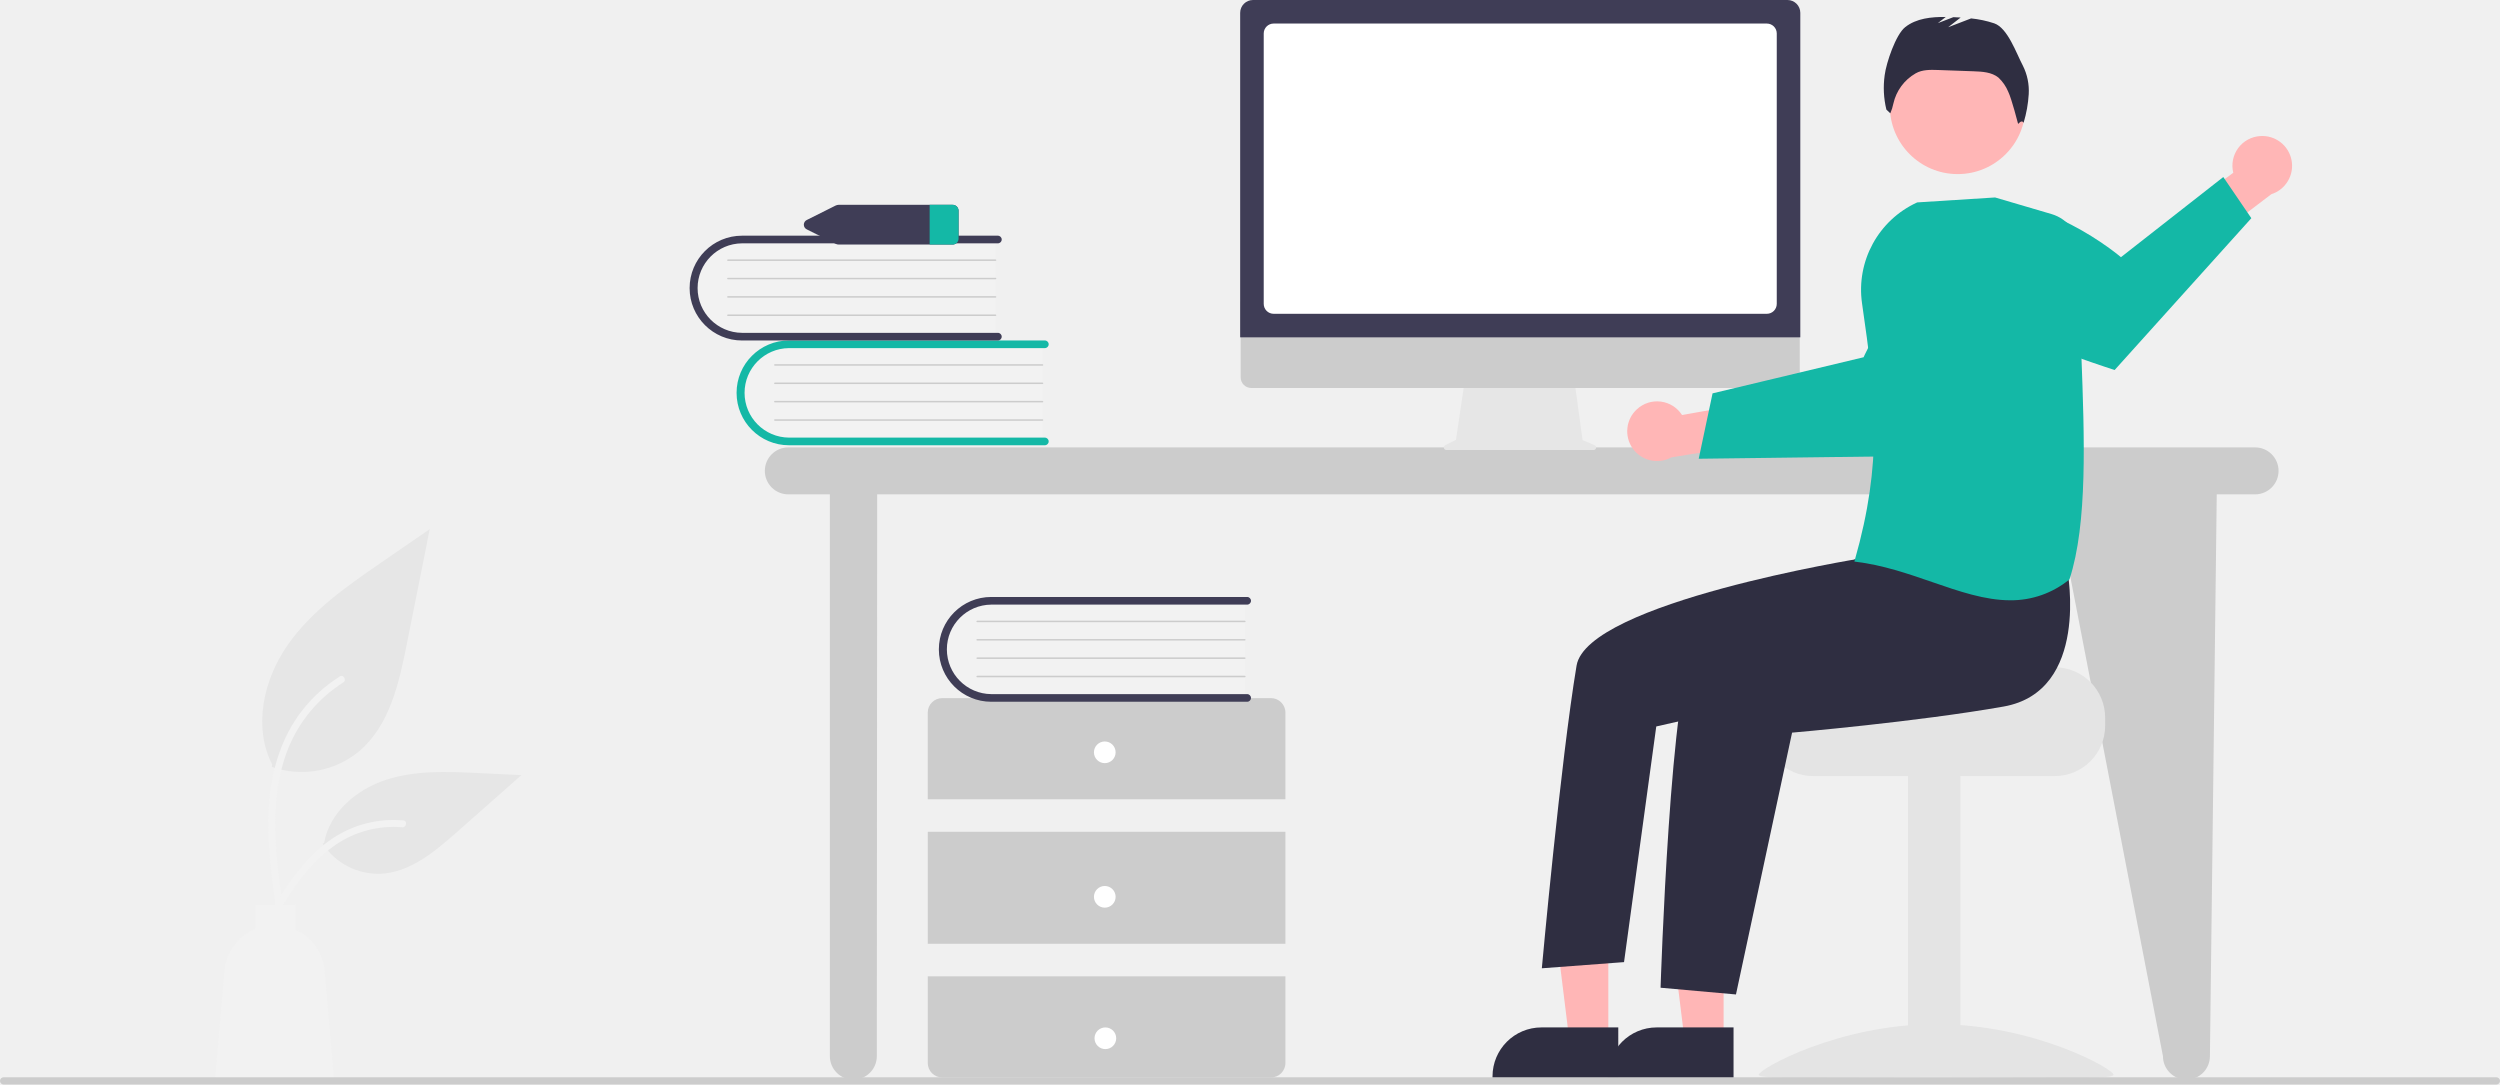
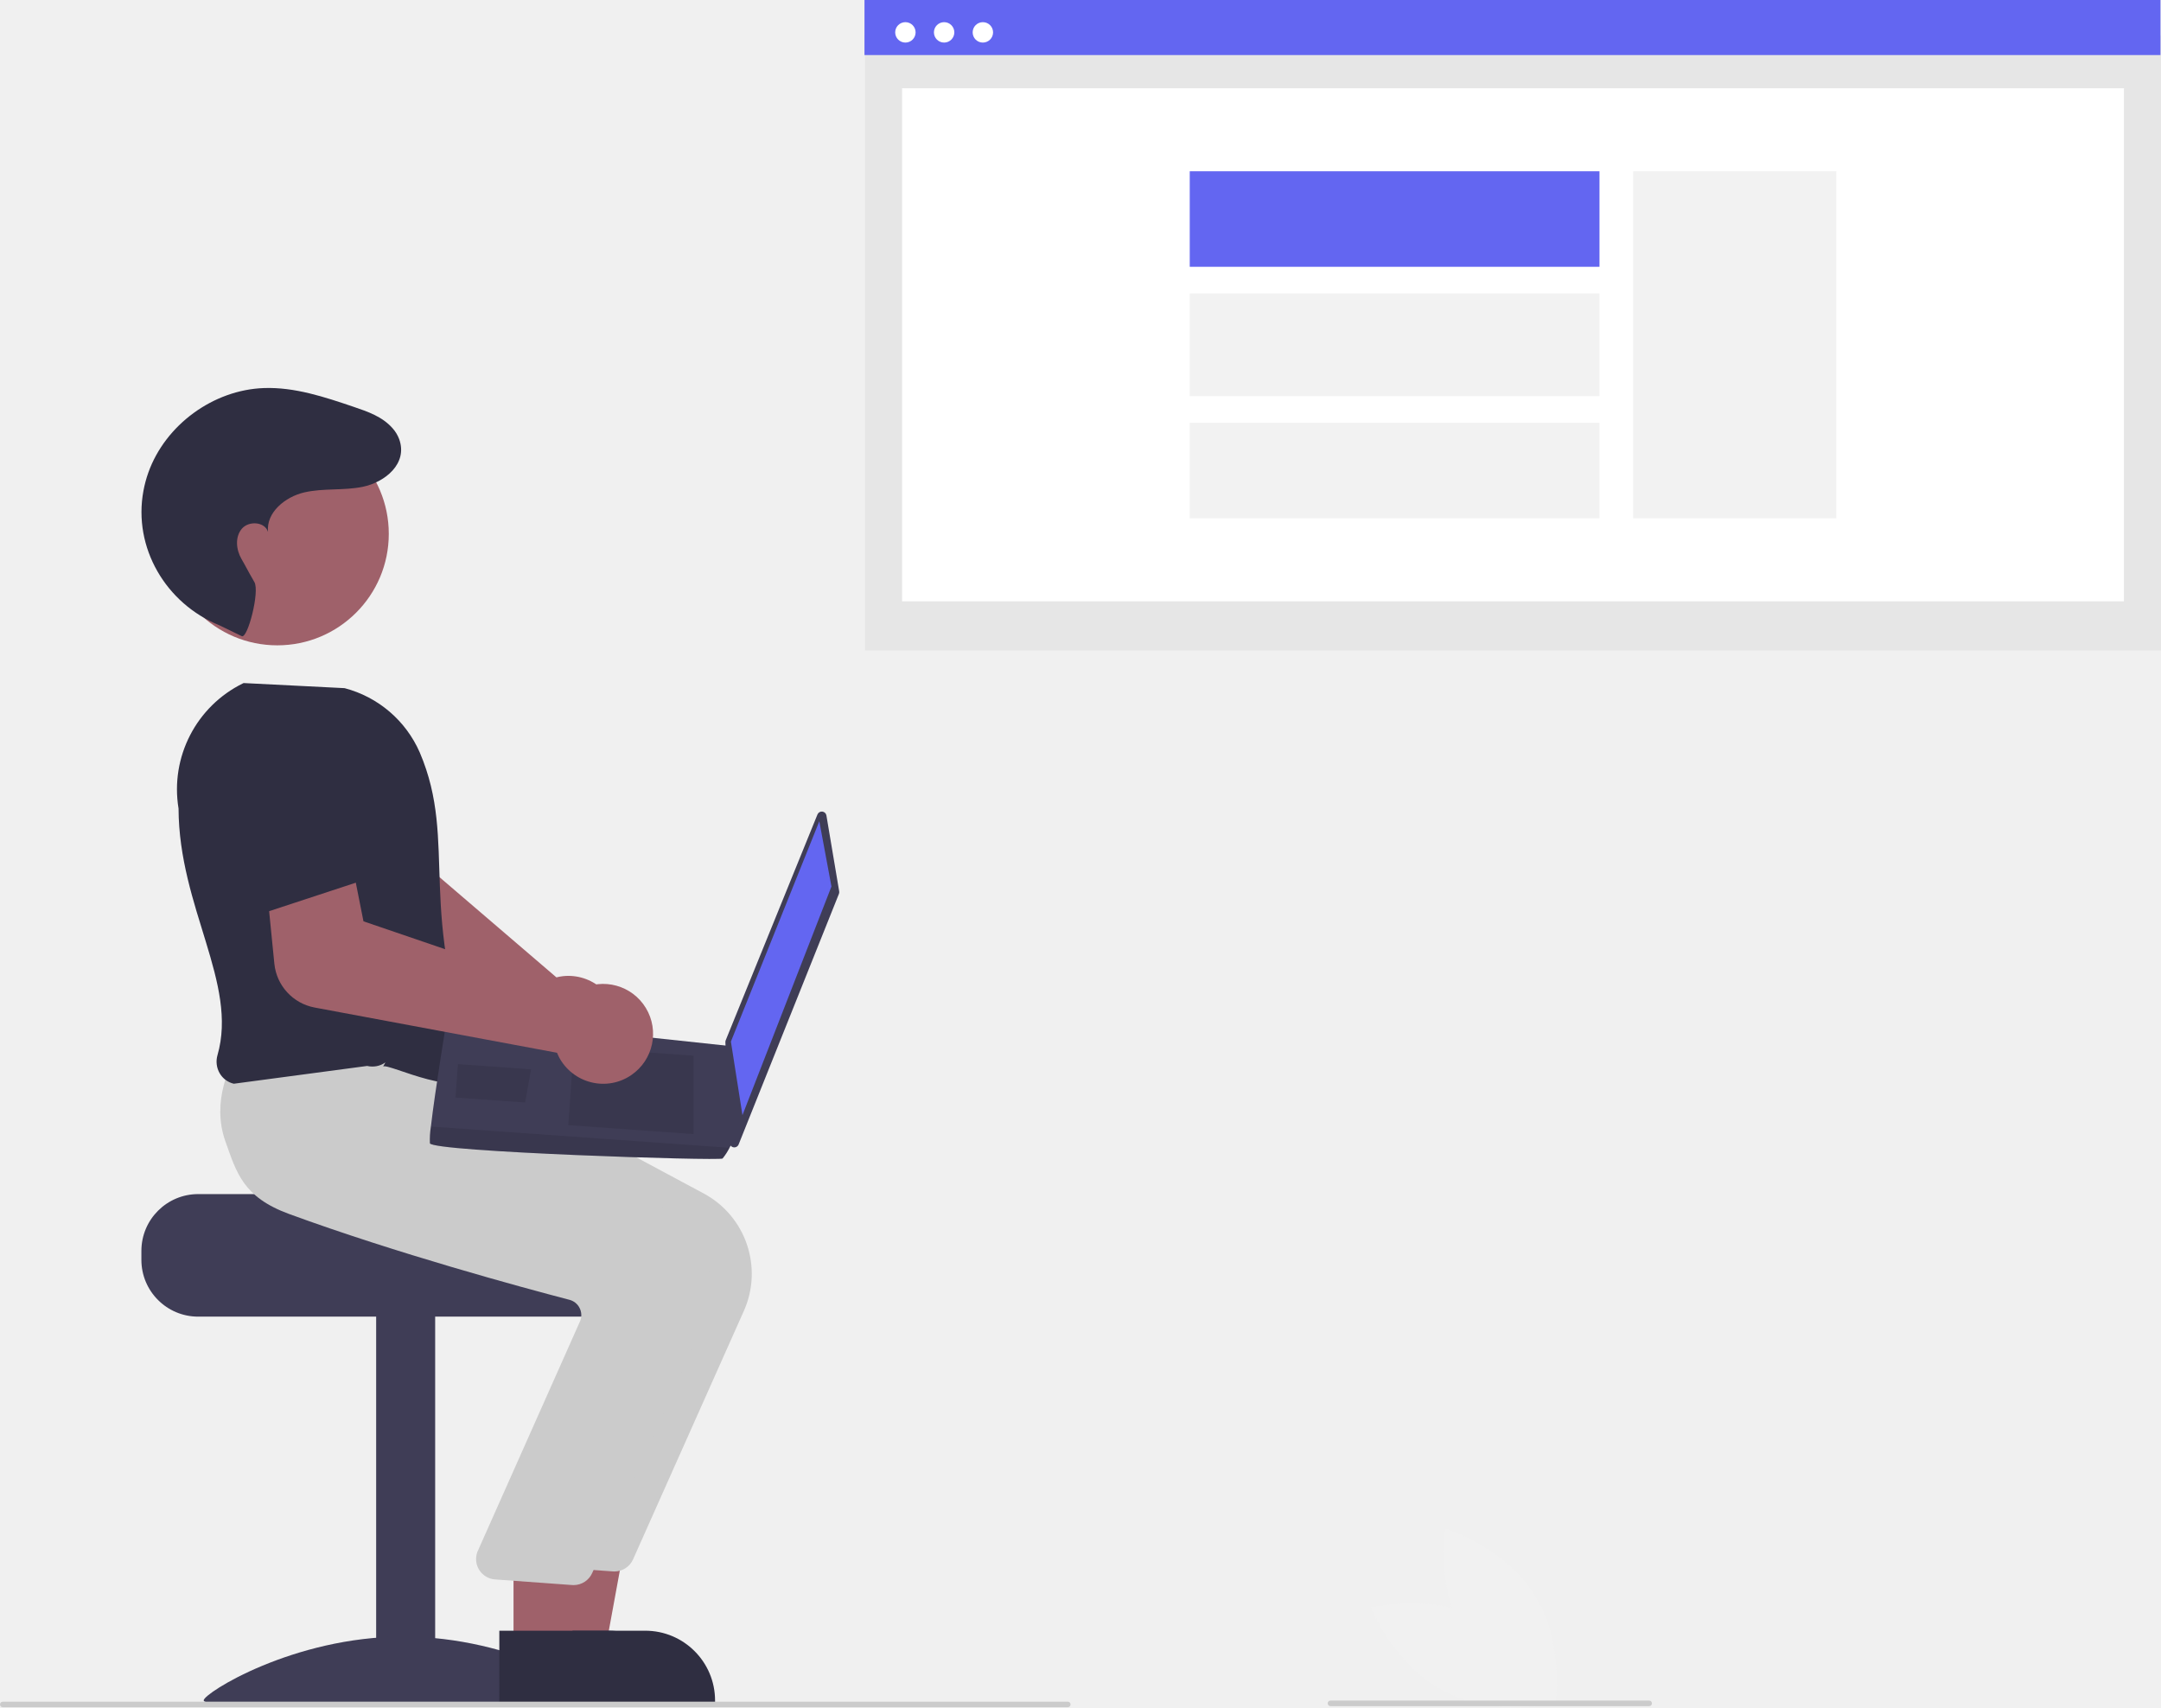
- <svg xmlns="http://www.w3.org/2000/svg" id="b19d21a7-7bc0-44bd-ab2a-ad7473c6bec7" data-name="Layer 1" width="979.327" height="424.837" viewBox="0 0 979.327 424.837">
-   <path d="M993.718,412.839H419.142a9.199,9.199,0,0,0,0,18.398H435.417V651.303a9.199,9.199,0,0,0,18.398,0l.14-220.065h461.156l42.52,220.065a9.199,9.199,0,1,0,18.398,0l2.676-220.065h15.014a9.199,9.199,0,0,0,0-18.398Z" transform="translate(-110.3366 -237.5817)" fill="#ccc" />
-   <path d="M518.737,371.85v38.955H421.141a19.489,19.489,0,1,1-1.355-38.955q.677-.024,1.355,0Z" transform="translate(-110.3366 -237.5817)" fill="#f2f2f2" />
-   <path d="M521.134,410.506a1.499,1.499,0,0,1-1.498,1.498H419.403a20.526,20.526,0,0,1,0-41.052H519.636a1.498,1.498,0,1,1,0,2.997H419.403a17.53,17.53,0,0,0,0,35.059H519.636A1.499,1.499,0,0,1,521.134,410.506Z" transform="translate(-110.3366 -237.5817)" fill="#14b8a6" />
-   <path d="M518.737,380.84H413.859a.3.3,0,0,1-.006-.599H518.737a.3.3,0,0,1,0,.599Z" transform="translate(-110.3366 -237.5817)" fill="#ccc" />
-   <path d="M518.737,388.032H413.859a.3.3,0,0,1-.006-.599H518.737a.3.3,0,0,1,0,.599Z" transform="translate(-110.3366 -237.5817)" fill="#ccc" />
-   <path d="M518.737,395.223H413.859a.3.3,0,0,1-.006-.599H518.737a.3.3,0,0,1,0,.599Z" transform="translate(-110.3366 -237.5817)" fill="#ccc" />
-   <path d="M518.737,402.415H413.859a.3.3,0,0,1-.006-.599H518.737a.3.3,0,0,1,0,.599Z" transform="translate(-110.3366 -237.5817)" fill="#ccc" />
-   <path d="M500.339,330.809v38.955H402.743a19.489,19.489,0,0,1-1.355-38.955q.677-.024,1.355,0Z" transform="translate(-110.3366 -237.5817)" fill="#f2f2f2" />
-   <path d="M502.737,369.464a1.499,1.499,0,0,1-1.498,1.498H401.005a20.526,20.526,0,0,1,0-41.052H501.239a1.498,1.498,0,1,1,0,2.997H401.005a17.53,17.53,0,0,0,0,35.059H501.239A1.499,1.499,0,0,1,502.737,369.464Z" transform="translate(-110.3366 -237.5817)" fill="#3f3d56" />
-   <path d="M500.339,339.799H395.461a.3.3,0,0,1-.006-.599H500.339a.3.3,0,0,1,0,.599Z" transform="translate(-110.3366 -237.5817)" fill="#ccc" />
-   <path d="M500.339,346.991H395.461a.3.3,0,0,1-.006-.599H500.339a.3.3,0,0,1,0,.599Z" transform="translate(-110.3366 -237.5817)" fill="#ccc" />
-   <path d="M500.339,354.182H395.461a.3.3,0,0,1-.006-.599H500.339a.3.3,0,0,1,0,.599Z" transform="translate(-110.3366 -237.5817)" fill="#ccc" />
-   <path d="M500.339,361.374H395.461a.3.3,0,0,1-.006-.599H500.339a.3.3,0,0,1,0,.599Z" transform="translate(-110.3366 -237.5817)" fill="#ccc" />
-   <path d="M613.874,550.683V516.718a5.661,5.661,0,0,0-5.661-5.661H479.428a5.661,5.661,0,0,0-5.661,5.661v33.965Z" transform="translate(-110.3366 -237.5817)" fill="#ccc" />
-   <rect x="363.431" y="325.839" width="140.106" height="43.872" fill="#ccc" />
-   <path d="M473.768,620.029V653.994a5.661,5.661,0,0,0,5.661,5.661H608.213a5.661,5.661,0,0,0,5.661-5.661V620.029Z" transform="translate(-110.3366 -237.5817)" fill="#ccc" />
-   <circle cx="432.776" cy="294.704" r="4.246" fill="#fff" />
-   <circle cx="432.776" cy="351.312" r="4.246" fill="#fff" />
-   <circle cx="433.004" cy="406.722" r="4.246" fill="#fff" />
-   <path d="M597.989,472.331v38.955H500.393a19.489,19.489,0,0,1-1.356-38.955q.678-.024,1.356,0Z" transform="translate(-110.3366 -237.5817)" fill="#f2f2f2" />
-   <path d="M600.386,510.986a1.499,1.499,0,0,1-1.498,1.498H498.655a20.526,20.526,0,0,1-.025-41.052H598.888a1.498,1.498,0,1,1,0,2.997H498.655a17.53,17.53,0,0,0,0,35.059H598.888A1.499,1.499,0,0,1,600.386,510.986Z" transform="translate(-110.3366 -237.5817)" fill="#3f3d56" />
-   <path d="M597.989,481.32H493.111a.3.3,0,0,1-.006-.599H597.989a.3.3,0,0,1,0,.599Z" transform="translate(-110.3366 -237.5817)" fill="#ccc" />
-   <path d="M597.989,488.512H493.111a.3.3,0,0,1-.006-.599H597.989a.3.3,0,0,1,0,.599Z" transform="translate(-110.3366 -237.5817)" fill="#ccc" />
-   <path d="M597.989,495.703H493.111a.3.3,0,0,1-.006-.599H597.989a.3.3,0,0,1,0,.599Z" transform="translate(-110.3366 -237.5817)" fill="#ccc" />
-   <path d="M597.989,502.895H493.111a.3.3,0,0,1-.006-.599H597.989a.3.3,0,0,1,0,.599Z" transform="translate(-110.3366 -237.5817)" fill="#ccc" />
-   <path d="M483.367,317.814H438.902a2.747,2.747,0,0,0-1.217.283l-11.223,5.618a2.045,2.045,0,0,0,0,3.764l11.223,5.618a2.747,2.747,0,0,0,1.217.283h44.466a2.334,2.334,0,0,0,2.463-2.165v-11.237A2.334,2.334,0,0,0,483.367,317.814Z" transform="translate(-110.3366 -237.5817)" fill="#3f3d56" />
-   <path d="M485.83,319.979v11.237a2.334,2.334,0,0,1-2.463,2.165h-8.859V317.814h8.859A2.334,2.334,0,0,1,485.83,319.979Z" transform="translate(-110.3366 -237.5817)" fill="#14b8a6" />
-   <path d="M216.781,537.993a35.34,35.34,0,0,0,34.126-6.011c11.953-10.032,15.7-26.56,18.749-41.864q4.509-22.633,9.019-45.266l-18.882,13.002c-13.579,9.35-27.464,18.999-36.866,32.542S209.421,522.426,216.975,537.08" transform="translate(-110.3366 -237.5817)" fill="#e6e6e6" />
-   <path d="M218.395,592.797c-1.911-13.921-3.876-28.02-2.536-42.09,1.191-12.496,5.003-24.7,12.764-34.707a57.736,57.736,0,0,1,14.813-13.423c1.481-.935,2.845,1.413,1.37,2.343a54.888,54.888,0,0,0-21.711,26.196c-4.727,12.023-5.486,25.128-4.671,37.9.493,7.723,1.537,15.396,2.589,23.059a1.406,1.406,0,0,1-.948,1.669,1.365,1.365,0,0,1-1.669-.948Z" transform="translate(-110.3366 -237.5817)" fill="#f2f2f2" />
-   <path d="M236.802,568.164a26.014,26.014,0,0,0,22.666,11.699c11.474-.545,21.04-8.553,29.651-16.156l25.47-22.488-16.857-.807c-12.122-.58-24.557-1.121-36.104,2.617s-22.195,12.735-24.306,24.686" transform="translate(-110.3366 -237.5817)" fill="#e6e6e6" />
-   <path d="M212.994,600.8c9.199-16.276,19.868-34.365,38.933-40.147A43.445,43.445,0,0,1,268.302,558.962c1.739.15,1.304,2.83-.431,2.68a40.361,40.361,0,0,0-26.133,6.914c-7.369,5.016-13.106,11.988-17.962,19.383-2.974,4.529-5.639,9.251-8.303,13.966-.852,1.507-3.341.419-2.479-1.105Z" transform="translate(-110.3366 -237.5817)" fill="#f2f2f2" />
-   <path d="M198.255,617.932a19.698,19.698,0,0,1,12.071-16.498v-9.41h15.782v9.706a19.688,19.688,0,0,1,11.414,16.202l3.711,43.138H194.544Z" transform="translate(-110.3366 -237.5817)" fill="#f2f2f2" />
-   <path d="M734.973,411.955l-4.695-1.977-3.221-23.536h-42.889l-3.491,23.439-4.2,2.1a.997.997,0,0,0,.446,1.89h57.663A.997.997,0,0,0,734.973,411.955Z" transform="translate(-110.3366 -237.5817)" fill="#e6e6e6" />
-   <path d="M811.19,389.574H600.507a4.174,4.174,0,0,1-4.165-4.174V355.691H815.354V385.4A4.174,4.174,0,0,1,811.19,389.574Z" transform="translate(-110.3366 -237.5817)" fill="#ccc" />
-   <path d="M815.575,369.732H596.15V242.613a5.037,5.037,0,0,1,5.032-5.032h209.361a5.038,5.038,0,0,1,5.032,5.032Z" transform="translate(-110.3366 -237.5817)" fill="#3f3d56" />
-   <path d="M802.469,360.506h-193.214a3.883,3.883,0,0,1-3.879-3.879V250.687a3.884,3.884,0,0,1,3.879-3.879h193.214a3.884,3.884,0,0,1,3.879,3.879V356.627A3.883,3.883,0,0,1,802.469,360.506Z" transform="translate(-110.3366 -237.5817)" fill="#fff" />
-   <path d="M751.58,397.887a11.616,11.616,0,0,1,17.666,2.272l26.134-4.646,6.697,15.193-36.999,6.043a11.679,11.679,0,0,1-13.499-18.862Z" transform="translate(-110.3366 -237.5817)" fill="#ffb6b6" />
-   <path d="M775.776,417.286l27.246-.34,3.449-.047,55.433-.698s15.053-14.361,28.161-29.146l-1.837-13.288A54.292,54.292,0,0,0,870.023,340.152C851.25,352.696,840.363,377.526,840.363,377.526l-34.37,8.221-3.438.822-21.356,5.103Z" transform="translate(-110.3366 -237.5817)" fill="#14b8a6" />
-   <path d="M915.25,498.962H864.392c0,2.179-55.594,3.948-55.594,3.948a20.309,20.309,0,0,0-3.332,3.158,19.597,19.597,0,0,0-4.58,12.633v3.158a19.746,19.746,0,0,0,19.739,19.739h94.625a19.756,19.756,0,0,0,19.739-19.739v-3.158A19.766,19.766,0,0,0,915.25,498.962Z" transform="translate(-110.3366 -237.5817)" fill="#e4e4e4" />
-   <rect x="747.402" y="303.231" width="20.528" height="118.49" fill="#e4e4e4" />
-   <path d="M799.312,658.581c0,2.218,31.107.858,69.48.858s69.48,1.36,69.48-.858-31.107-19.807-69.48-19.807S799.312,656.363,799.312,658.581Z" transform="translate(-110.3366 -237.5817)" fill="#e4e4e4" />
-   <polygon points="675.186 407.461 659.908 407.46 652.64 348.531 675.188 348.532 675.186 407.461" fill="#ffb6b6" />
-   <path d="M789.419,659.852l-49.262-.002v-.623a19.175,19.175,0,0,1,19.174-19.174h.001l30.088.001Z" transform="translate(-110.3366 -237.5817)" fill="#2f2e41" />
-   <polygon points="630.031 407.461 614.753 407.46 607.485 348.531 630.033 348.532 630.031 407.461" fill="#ffb6b6" />
-   <path d="M744.264,659.852l-49.262-.002v-.623a19.175,19.175,0,0,1,19.174-19.174h.001l30.088.001Z" transform="translate(-110.3366 -237.5817)" fill="#2f2e41" />
-   <circle cx="766.887" cy="41.636" r="26.564" fill="#ffb6b6" />
-   <path d="M920.217,461.224s8.913,47.131-25,53.132-82.866,10.22-82.866,10.22L790.367,627.143l-29.534-2.637s3.928-123.467,13.588-133.127,70.712-38.583,70.712-38.583Z" transform="translate(-110.3366 -237.5817)" fill="#2f2e41" />
-   <path d="M853.983,441.471,839.151,456.351s-107.094,17.25-111.226,41.985c-6.237,37.344-13.605,118.552-13.605,118.552l32.199-2.415,12.626-92.311,51.518-11.719L869.277,478.5Z" transform="translate(-110.3366 -237.5817)" fill="#2f2e41" />
-   <path d="M902.785,263.361c-2.622-4.948-5.954-14.808-11.247-16.637a42.077,42.077,0,0,0-9.058-1.93l-8.996,3.46,4.896-3.808q-1.43-.085-2.858-.139l-6.07,2.335,3.105-2.415c-5.659-.058-11.5.53-15.885,3.975-3.738,2.937-7.442,14.062-8.041,18.778a35.917,35.917,0,0,0,.66,13.531l1.537,1.462a18.859,18.859,0,0,0,1.206-3.839,18.181,18.181,0,0,1,8.703-11.806l.084-.047c2.578-1.451,5.707-1.384,8.663-1.278l14.042.505c3.378.122,7.016.335,9.65,2.454a15.888,15.888,0,0,1,3.858,5.589c1.309,2.641,3.866,12.604,3.866,12.604s1.447-1.881,2.14-.481a48.398,48.398,0,0,0,2.014-11.233A22.009,22.009,0,0,0,902.785,263.361Z" transform="translate(-110.3366 -237.5817)" fill="#2f2e41" />
-   <path d="M995.694,290.883A11.616,11.616,0,0,0,985.181,305.261l-21.361,15.757,6.41,15.317,29.854-22.676a11.679,11.679,0,0,0-4.389-22.776Z" transform="translate(-110.3366 -237.5817)" fill="#ffb6b6" />
-   <path d="M992.256,323.052l-53.551,59.474s-25.609-8.198-45.415-17.086l-8.898-27.328a54.343,54.343,0,0,1-2.601-19.664c27.456-7.306,59.391,19.879,59.391,19.879l40.085-31.399Z" transform="translate(-110.3366 -237.5817)" fill="#14b8a6" />
-   <path d="M867.301,465.617c-9.554-3.3-19.433-6.713-30.089-7.994l-.458-.055.126-.443c11.031-38.731,8.278-63.507,2.872-100.723a37.591,37.591,0,0,1,21.548-39.501l.065-.03,30.434-1.934.069-.004,22.134,6.51a15.183,15.183,0,0,1,10.867,14.831c-.24,12.239.269,25.904.807,40.371,1.208,32.456,2.457,66.016-4.63,87.792l-.037.114-.095.074a36.099,36.099,0,0,1-23.081,8.108C887.901,472.732,877.762,469.23,867.301,465.617Z" transform="translate(-110.3366 -237.5817)" fill="#14b8a6" />
-   <path d="M1088.248,662.418H111.752a1.415,1.415,0,1,1,0-2.83h976.496a1.415,1.415,0,1,1,0,2.83Z" transform="translate(-110.3366 -237.5817)" fill="#ccc" />
+ <svg xmlns="http://www.w3.org/2000/svg" id="b4e9d833-dfac-4889-b0f2-073e524f4cae" data-name="Layer 1" width="773.114" height="610.804" viewBox="0 0 773.114 610.804">
+   <rect id="e81a7c33-c795-457d-8abc-c4a3c260cd56" data-name="Rectangle 62" x="309.473" y="12.711" width="463.641" height="220.006" fill="#e6e6e6" />
+   <rect id="be98c830-918a-42d1-b1b0-0085d5874e90" data-name="Rectangle 75" x="322.731" y="31.577" width="437.126" height="183.558" fill="#fff" />
+   <rect id="ea07d9fd-7a34-4098-acd7-056fd1871281" data-name="Rectangle 80" x="309.276" width="463.641" height="19.697" fill="#6366f1" />
+   <circle id="b9ed5a45-8896-4ed9-86b4-15f853c9a185" data-name="Ellipse 90" cx="323.913" cy="11.582" r="3.651" fill="#fff" />
+   <circle id="a9233a38-f8ba-48e0-88f3-496fd4836d40" data-name="Ellipse 91" cx="337.77" cy="11.582" r="3.651" fill="#fff" />
+   <circle id="aa82180f-a6a9-4f5f-82fc-e73106f4ad92" data-name="Ellipse 92" cx="351.627" cy="11.582" r="3.651" fill="#fff" />
+   <rect x="584.272" y="61.279" width="72.676" height="124.155" fill="#f2f2f2" />
+   <rect x="425.64" y="61.277" width="146.59" height="34.175" fill="#6366f1" />
+   <rect x="425.64" y="104.969" width="146.59" height="36.771" fill="#f2f2f2" />
+   <rect x="425.64" y="151.257" width="146.59" height="34.175" fill="#f2f2f2" />
+   <path d="M434.646,511.7a17.867,17.867,0,0,0-19.79-17.862,17.202,17.202,0,0,0-2.348.433l-60.464-51.827,3.613-19.475-29.802-9.658-8.985,31.211a18.103,18.103,0,0,0,7.68,20.204l74.381,47.045a17.068,17.068,0,0,0,.091,1.752,17.867,17.867,0,0,0,21.691,15.502,17.382,17.382,0,0,0,2.105-.608A17.92,17.92,0,0,0,434.646,511.7Z" transform="translate(-213.4429 -144.5982)" fill="#9f616a" />
+   <path d="M284.325,571.807h77.958c0,2.241,80.345,4.059,80.345,4.059a20.884,20.884,0,0,1,3.426,3.248,20.152,20.152,0,0,1,4.71,12.99v3.248A20.305,20.305,0,0,1,430.466,615.65H284.325a20.315,20.315,0,0,1-20.297-20.297v-3.248A20.326,20.326,0,0,1,284.325,571.807Z" transform="translate(-213.4429 -144.5982)" fill="#3f3d56" />
+   <rect x="134.573" y="470.245" width="21.109" height="136.399" fill="#3f3d56" />
+   <path d="M429.206,752.939c0,2.554-31.988.988-71.447.988s-71.447,1.566-71.447-.988,31.988-22.806,71.447-22.806S429.206,750.385,429.206,752.939Z" transform="translate(-213.4429 -144.5982)" fill="#3f3d56" />
+   <polygon points="196.707 589.916 216.613 589.914 226.084 538.282 196.703 538.284 196.707 589.916" fill="#9f616a" />
+   <path d="M405.072,753.811l64.189-.002v-.812a24.984,24.984,0,0,0-24.983-24.984h-.003l-39.205.002Z" transform="translate(-213.4429 -144.5982)" fill="#2f2e41" />
+   <path d="M439.924,702.496l39.687-88.996a32.616,32.616,0,0,0-14.32-41.868l-86.083-46.161-39.282-3.341-36.234-3.294-.261.442c-.334.565-8.125,14.021-2.859,28.776,3.995,11.192,14.385,19.934,30.883,25.984,38.507,14.119,82.991,26.187,100.328,30.719a5.604,5.604,0,0,1,3.591,2.857,5.681,5.681,0,0,1,.319,4.545L398.822,694.997a7.307,7.307,0,0,0,6.186,9.79l27.55,2.006q.351.033.699.033A7.302,7.302,0,0,0,439.924,702.496Z" transform="translate(-213.4429 -144.5982)" fill="#cbcbcb" />
+   <polygon points="183.716 589.916 203.622 589.914 213.094 538.282 183.713 538.284 183.716 589.916" fill="#9f616a" />
+   <path d="M392.082,753.811l64.189-.002v-.812a24.984,24.984,0,0,0-24.983-24.984h-.003l-39.205.002Z" transform="translate(-213.4429 -144.5982)" fill="#2f2e41" />
+   <path d="M425.31,707.367l39.687-88.996a32.616,32.616,0,0,0-14.32-41.868l-86.083-46.161-39.282-3.341-28.381-2.462.004-.389c-.334.565-8.125,14.021-2.859,28.776,3.995,11.192,6.266,19.934,22.764,25.984,38.507,14.119,82.991,26.187,100.328,30.719a5.604,5.604,0,0,1,3.591,2.857,5.681,5.681,0,0,1,.319,4.545L384.208,699.868a7.307,7.307,0,0,0,6.186,9.79l27.55,2.006q.351.033.699.033A7.302,7.302,0,0,0,425.31,707.367Z" transform="translate(-213.4429 -144.5982)" fill="#cbcbcb" />
+   <path d="M350.517,526.163c1.903-1.346,29.228,12.99,34.1,1.624-22.733-56.833-7.068-81.374-20.993-113.965a40.581,40.581,0,0,0-26.901-23.025l-36.129-1.824-.187.09a42.227,42.227,0,0,0-23.089,44.798c.129,35.469,21.35,62.521,13.93,88.247a8.317,8.317,0,0,0,.786,6.468,7.931,7.931,0,0,0,5.059,3.749l47.705-6.364a8.061,8.061,0,0,0,6.522-1.262Z" transform="translate(-213.4429 -144.5982)" fill="#2f2e41" />
+   <circle cx="99.209" cy="190.998" r="39.882" fill="#9f616a" />
+   <path d="M299.948,372.203c2.119.927,6.458-15.958,4.515-19.335-2.891-5.022-2.72-4.986-4.639-8.309s-2.348-7.871.137-10.794,8.236-2.536,9.37,1.13c-.73-6.963,6.157-12.559,12.979-14.132s14.017-.596,20.877-1.996c7.961-1.624,16.243-8.297,13.067-17.051a12.33,12.33,0,0,0-2.405-3.952c-3.67-4.126-8.803-5.888-13.822-7.591-10.441-3.544-21.168-7.132-32.187-6.741-18.105.643-35.22,13.159-41.32,30.218a42.473,42.473,0,0,0-1.759,6.536c-3.782,20.337,8.028,40.397,27.209,48.141Z" transform="translate(-213.4429 -144.5982)" fill="#2f2e41" />
+   <path d="M509.097,436.337l4.573,27.156a1.672,1.672,0,0,1-.096.899l-35.88,89.653a1.672,1.672,0,0,1-3.222-.551l-1.52-36.027a1.672,1.672,0,0,1,.121-.7l32.827-80.782a1.672,1.672,0,0,1,3.197.352Z" transform="translate(-213.4429 -144.5982)" fill="#3f3d56" />
+   <polygon points="293.114 293.823 297.46 317.153 265.619 398.964 261.485 372.647 293.114 293.823" fill="#6366f1" />
+   <path d="M367.247,553.628c.783,3.058,103.64,6.369,104.707,5.444a21.674,21.674,0,0,0,2.474-3.828c1.078-1.925,2.076-3.856,2.076-3.856l-1.69-32.529L373.492,508.031s-4.483,27.146-5.89,39.617A29.957,29.957,0,0,0,367.247,553.628Z" transform="translate(-213.4429 -144.5982)" fill="#3f3d56" />
+   <polygon points="248.114 377.702 248.123 405.727 203.309 402.541 205.292 374.657 248.114 377.702" opacity="0.1" style="isolation:isolate" />
+   <polygon points="189.717 382.557 189.988 382.523 187.872 394.437 162.975 392.667 163.825 380.716 189.717 382.557" opacity="0.1" style="isolation:isolate" />
+   <path d="M367.247,553.628c.783,3.058,103.64,6.369,104.707,5.444a21.674,21.674,0,0,0,2.474-3.828l-106.826-7.596A29.957,29.957,0,0,0,367.247,553.628Z" transform="translate(-213.4429 -144.5982)" opacity="0.1" style="isolation:isolate" />
+   <path d="M325.946,505.051l86.764,16.192a17.078,17.078,0,0,0,.734,1.593,17.906,17.906,0,0,0,11.491,8.973,17.72,17.72,0,0,0,14.399-2.609,17.864,17.864,0,0,0-18.475-30.512,17.168,17.168,0,0,0-2.02,1.272l-75.361-25.744-3.857-19.429L308.361,456.856l3.239,32.57A17.767,17.767,0,0,0,325.946,505.051Z" transform="translate(-213.4429 -144.5982)" fill="#9f616a" />
+   <path d="M307.302,471.383l45.422-14.929-10.596-30.423a18.135,18.135,0,0,0-20.107-11.924h0a18.135,18.135,0,0,0-15.153,18.089Z" transform="translate(-213.4429 -144.5982)" fill="#2f2e41" />
+   <path d="M595.443,755.402h-381a1,1,0,1,1,0-2h381a1,1,0,0,1,0,2Z" transform="translate(-213.4429 -144.5982)" fill="#cbcbcb" />
+   <path d="M743.65,723.895c18.274,9.457,26.398,30.049,26.398,30.049s-21.503,5.258-39.777-4.199-26.398-30.049-26.398-30.049S725.376,714.438,743.65,723.895Z" transform="translate(-213.4429 -144.5982)" fill="#f1f1f1" />
+   <path d="M737.806,730.708c10.905,17.449,32.086,23.881,32.086,23.881s3.501-21.858-7.403-39.306-32.086-23.881-32.086-23.881S726.901,713.259,737.806,730.708Z" transform="translate(-213.4429 -144.5982)" fill="#f1f1f1" />
+   <path d="M803.443,755.005h-114a1,1,0,0,1,0-2h114a1,1,0,0,1,0,2Z" transform="translate(-213.4429 -144.5982)" fill="#cbcbcb" />
</svg>
